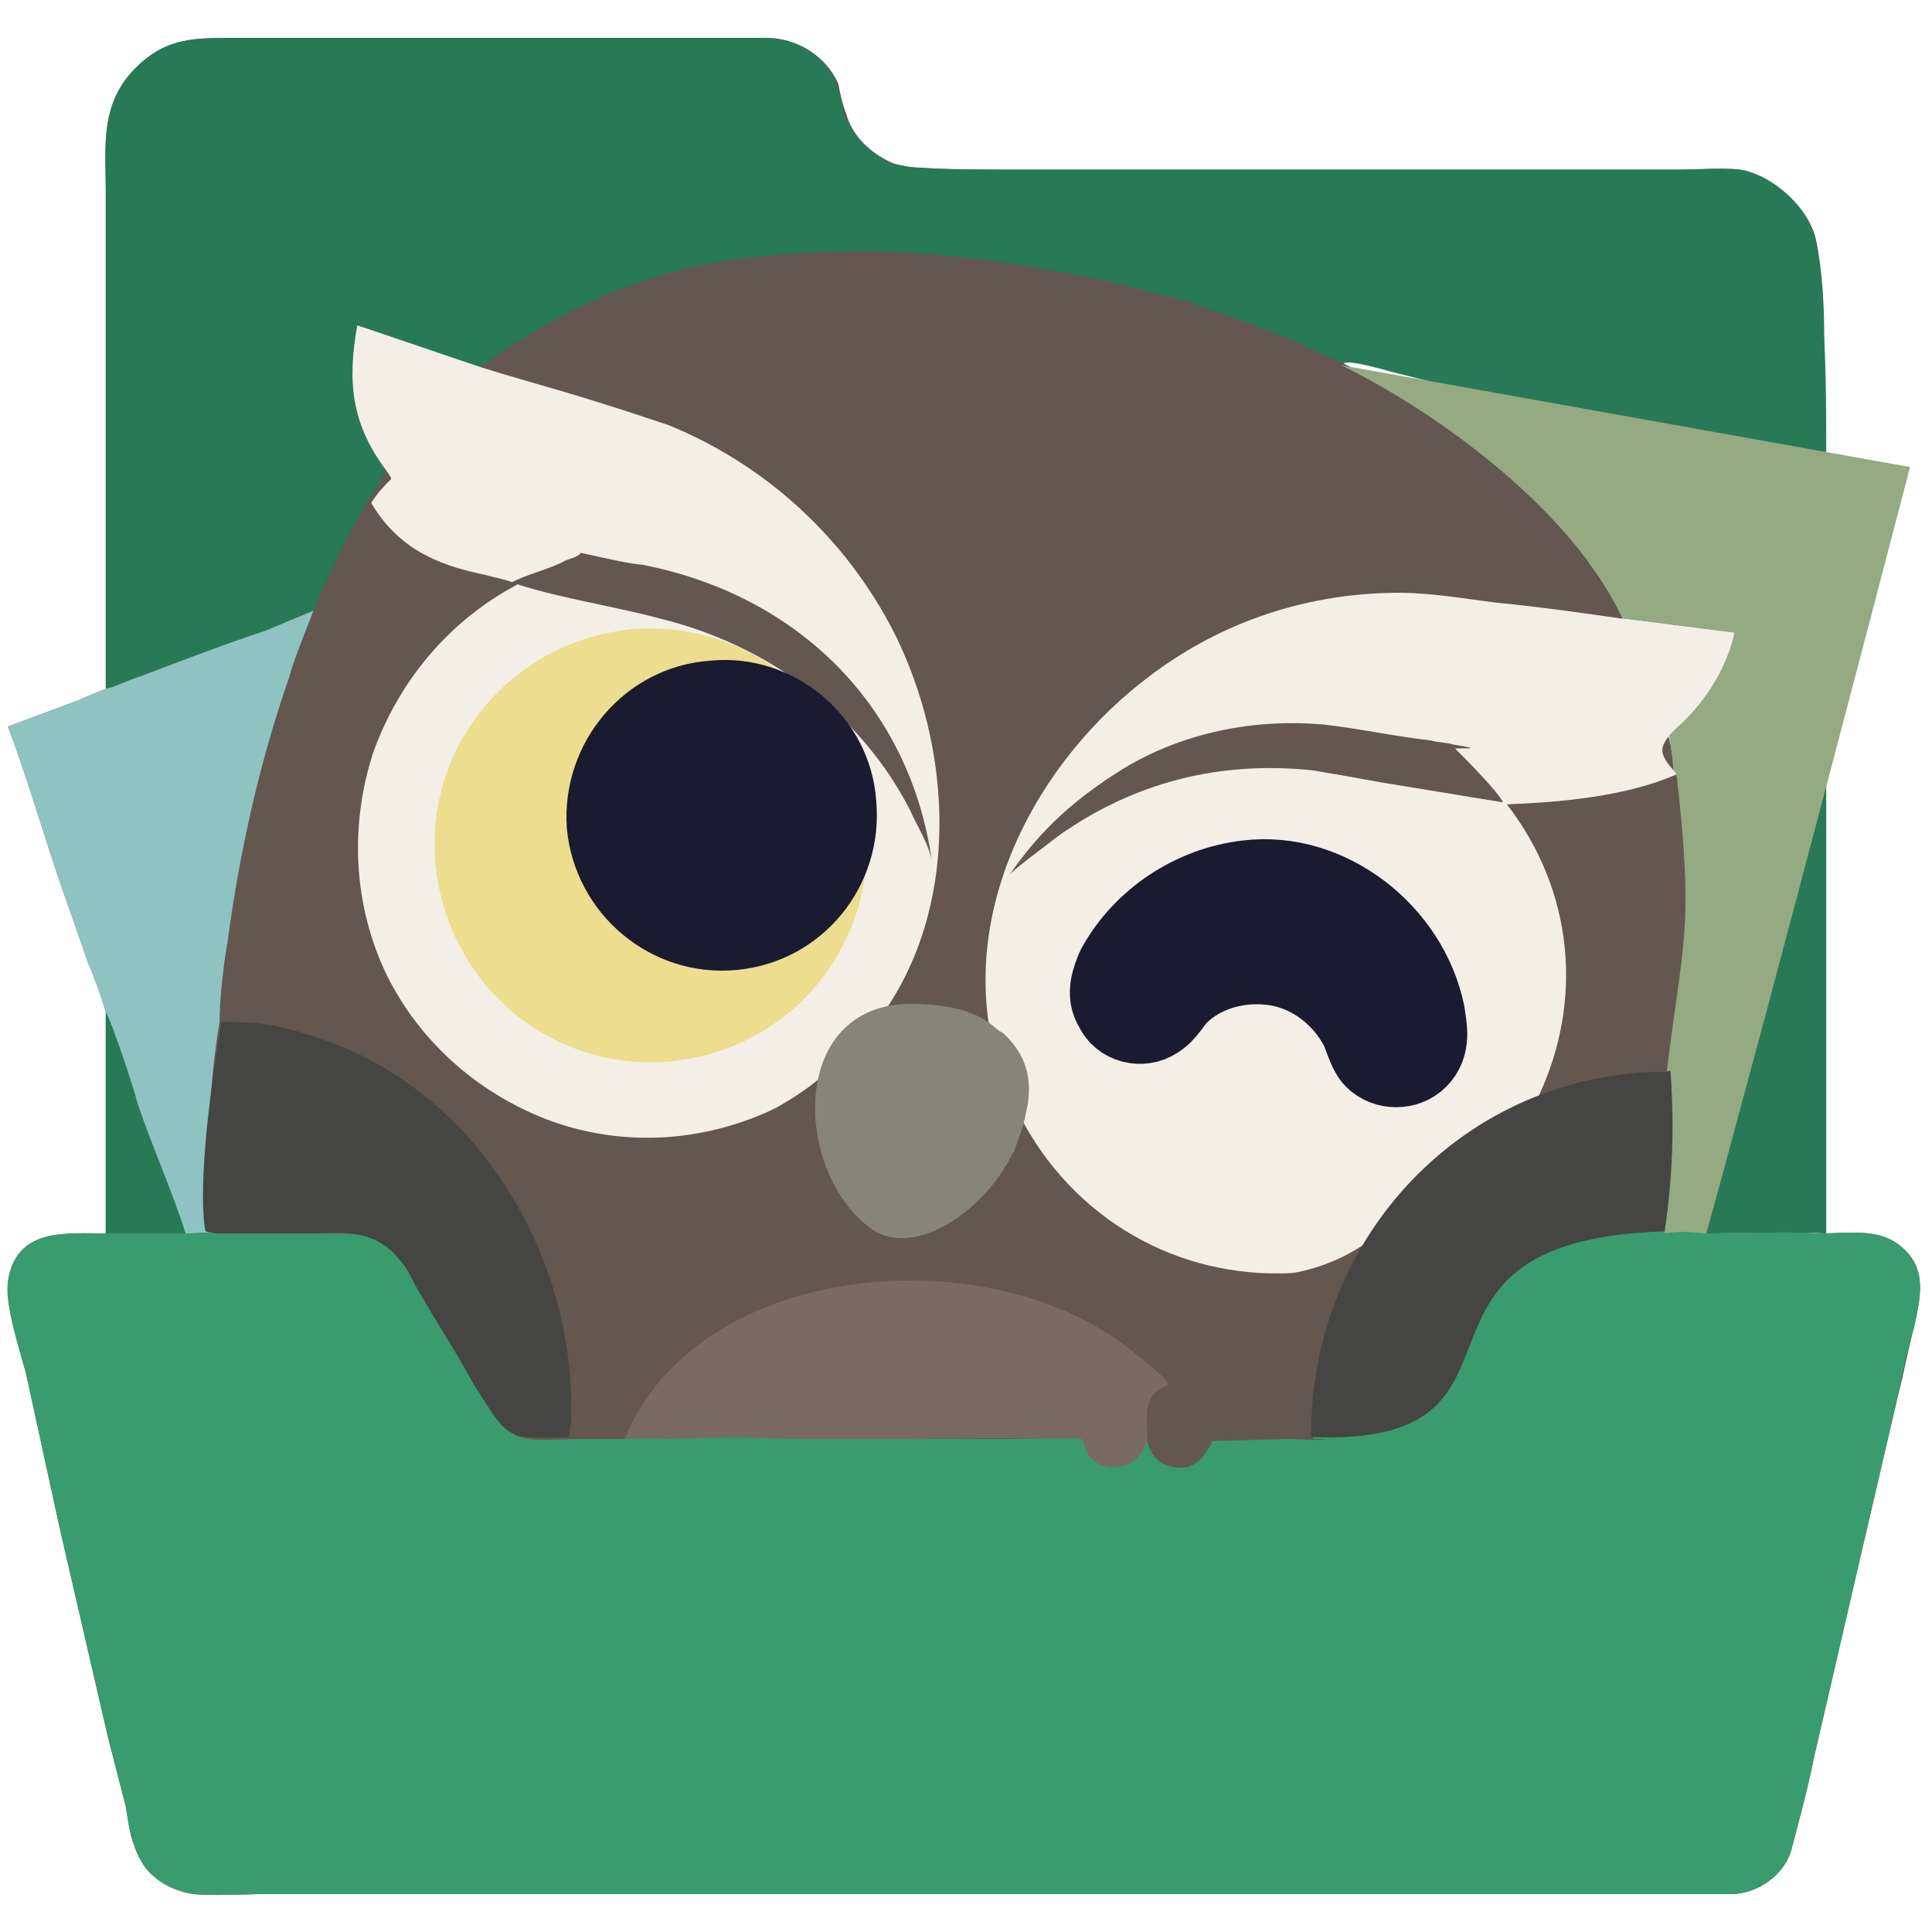
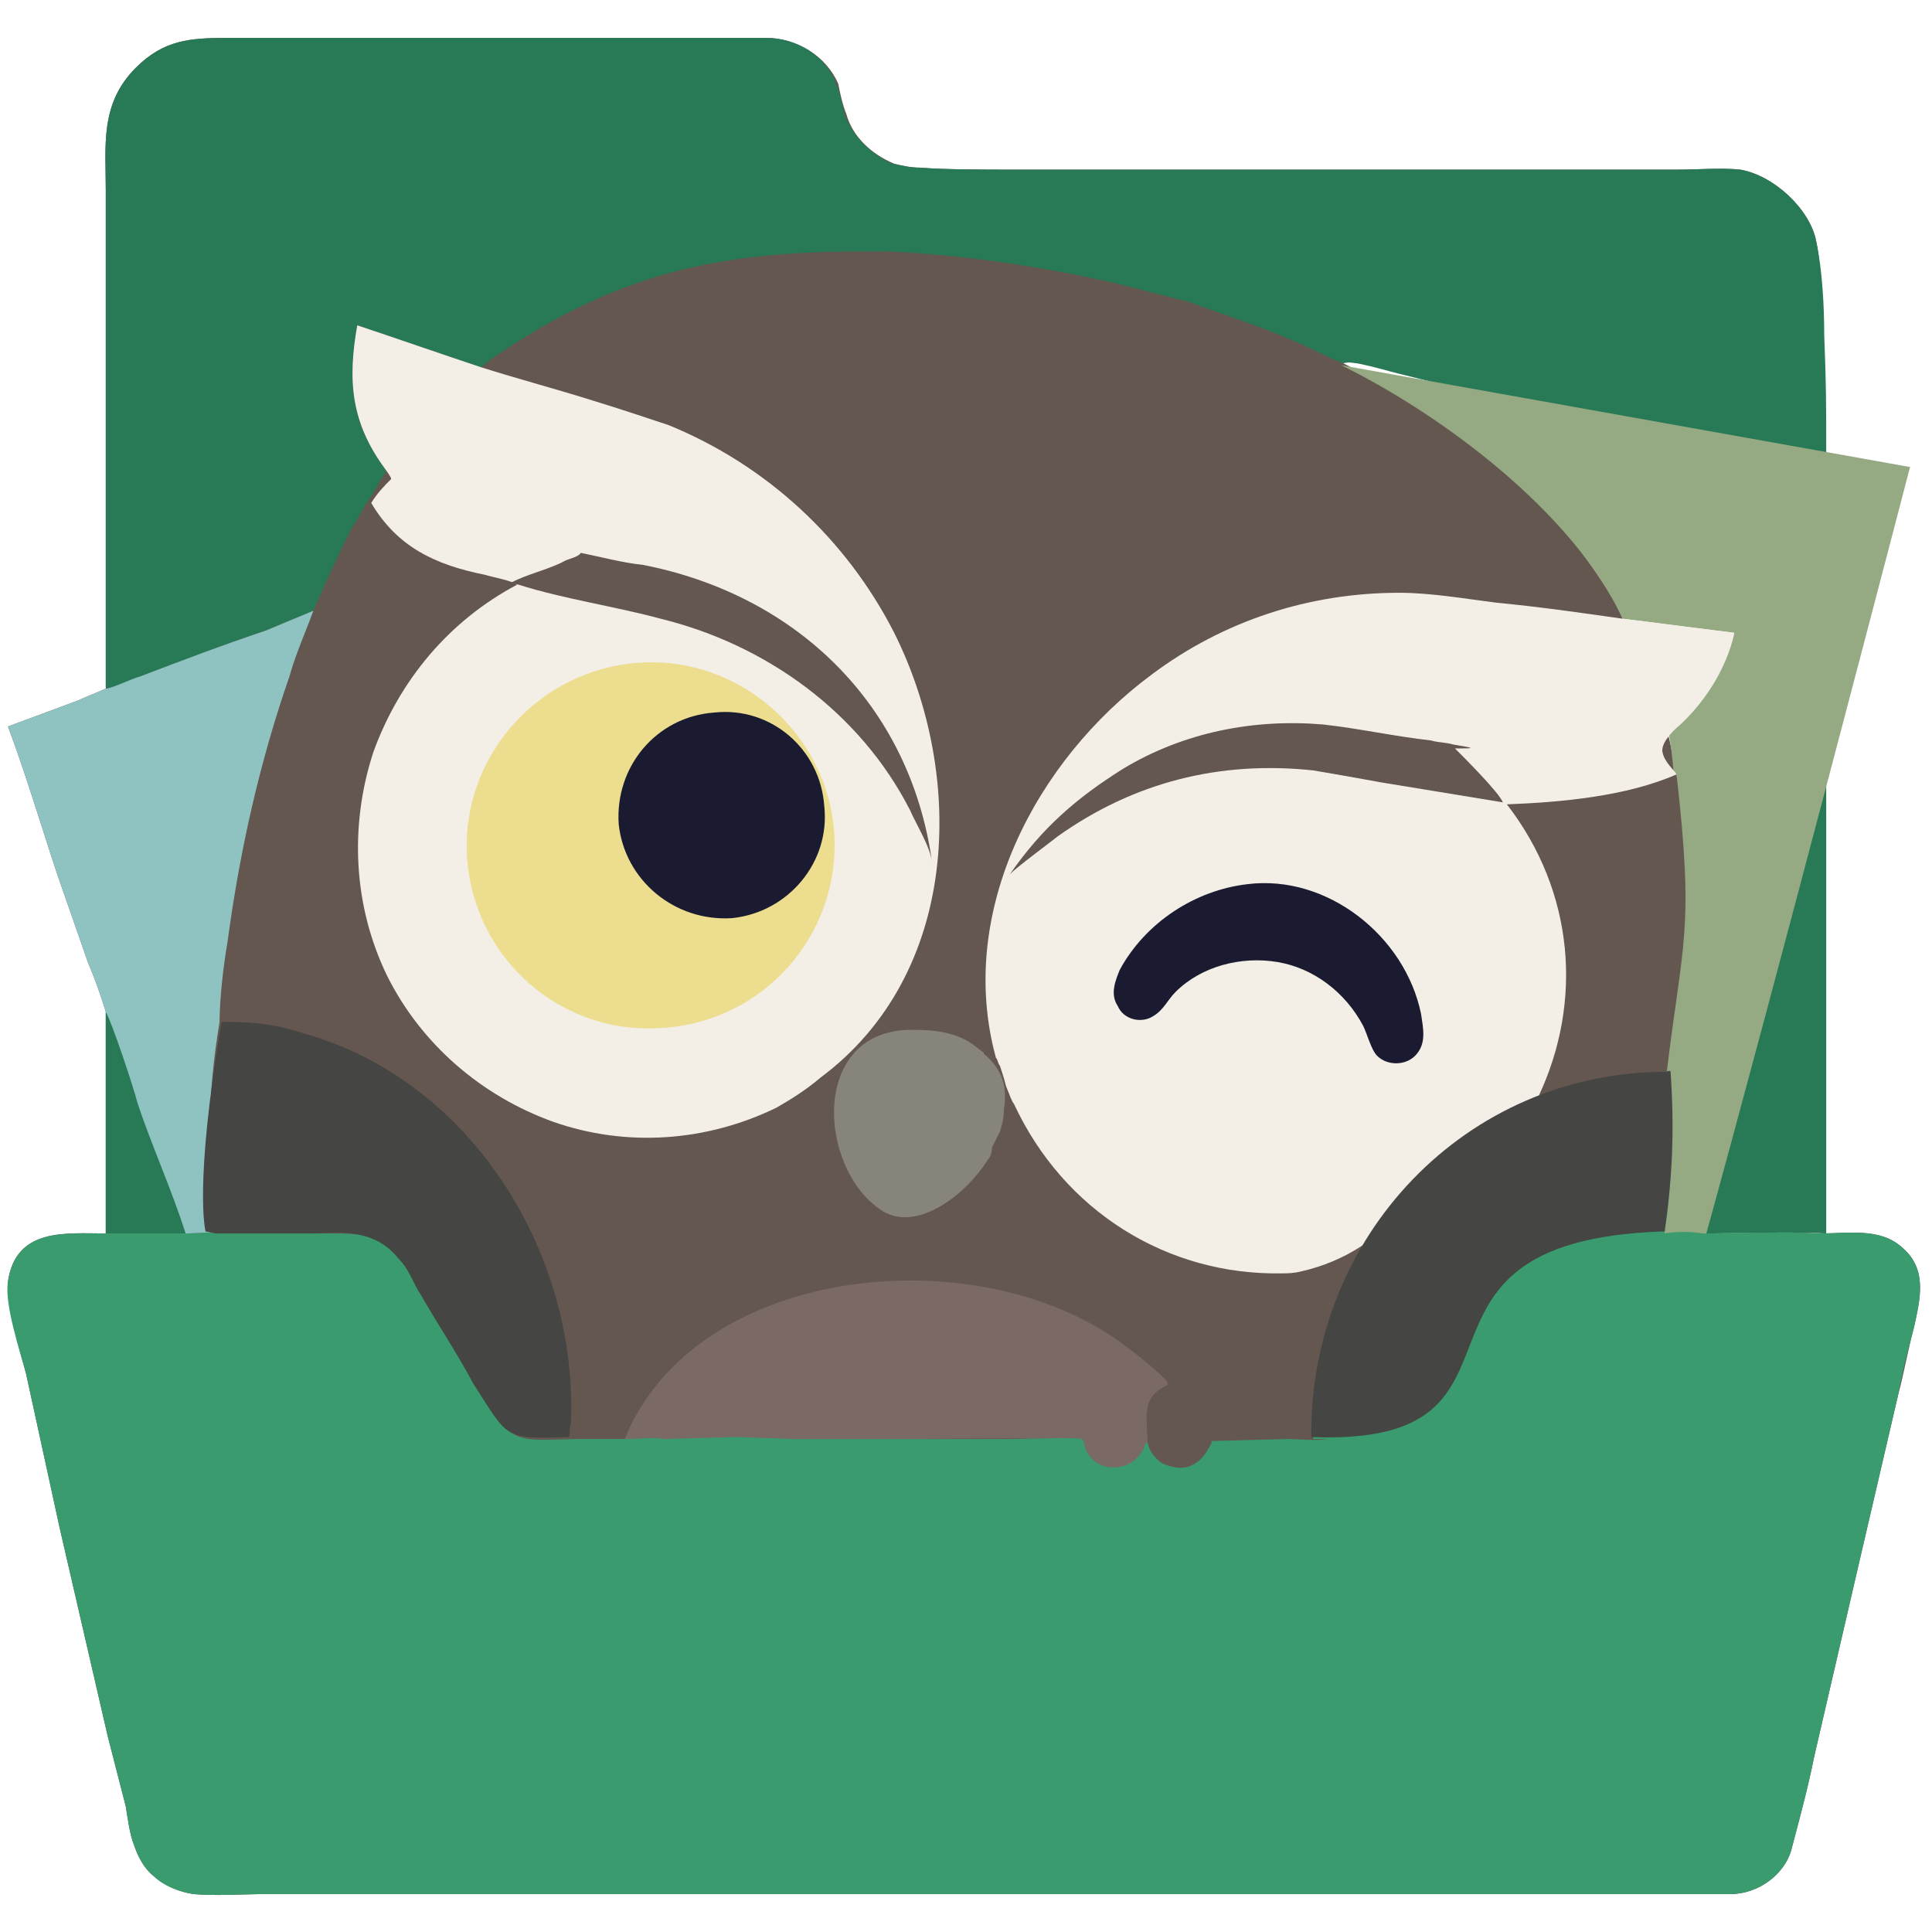
<svg xmlns="http://www.w3.org/2000/svg" viewBox="29 30 968 968">
  <path class="logo-piumaggio" fill="#635750" d="M865 399C866 402 868 414 869 418C870 427 872 437 872 446C875 472 875 498 872 523C871 537 868 551 866 564C865 568 865 570 865 574C867 601 867 620 863 648C869 647 876 647 882 648C900 648 923 647 941 648C955 648 971 645 982 655C995 666 991 681 988 695C985 706 983 718 980 729L960 815L938 910C935 925 931 940 927 955C924 969 910 979 896 979C879 979 862 979 846 979L753 979L446 979L230 979L162 979C152 979 136 980 126 979C119 978 112 975 106 970C101 966 98 960 96 954C94 949 93 941 92 935L83 900L59 796L42 718C39 707 32 683 33 672C37 645 62 648 82 648L82 583C82 569 82 552 82 537C80 530 76 519 73 512L58 469C50 445 42 418 33 394L68 381C70 380 80 376 82 375C82 375 82 374 82 374C82 352 82 330 82 309L82 185L82 125C82 103 79 82 97 64C111 50 124 49 143 49C160 49 177 49 193 49L337 49L390 49C397 49 405 49 413 49C428 49 443 58 449 72C450 77 451 82 453 87C456 98 465 107 477 112C481 113 485 114 490 114C502 115 523 115 536 115C573 115 610 115 647 115L821 115L870 115C879 115 892 114 901 115C918 118 936 135 939 151C942 165 941 183 941 197C940 222 940 246 941 270C877 254 813 239 750 222C747 222 749 222 739 219C732 216 707 210 702 212C750 236 795 268 826 313C831 320 839 332 842 340" />
  <path class="logo-cartella-retro" fill="#277a55" d="M882 648C885 640 887 629 889 621L900 579L927 479C928 472 937 428 939 426L944 415C944 444 944 486 944 515L944 648C926 647 900 648 882 648Z" />
  <path class="logo-cartella-retro" fill="#277a55" d="M82 374L82 374C82 352 82 330 82 309L82 185L82 125C82 103 79 82 97 64C111 50 124 49 143 49C160 49 176 49 193 49L337 49L390 49C397 49 405 49 413 49C428 49 443 58 448 72C450 77 451 82 452 87C456 98 465 107 476 112C481 113 485 114 490 114C502 115 523 115 536 115C573 115 610 115 647 115L821 115L869 115C879 115 891 114 901 115C918 118 936 135 939 151C942 165 943 183 943 198C944 223 944 233 944 257C879 247 817 237 750 222C748 222 747 222 745 221C741 220 737 219 733 218C724 216 706 210 702 212C694 209 687 205 680 202C662 194 643 188 624 181C611 178 597 174 584 171C547 163 513 158 475 156L475 156C394 155 342 164 275 210L270 214C249 207 229 200 208 193C203 221 205 242 222 265L222 265C222 266 222 266 222 267C219 271 217 276 214 280C211 284 208 291 205 295C198 309 192 322 186 336C181 338 167 344 162 346C141 353 120 361 99 369C96 370 87 374 83 375C83 375 82 374 82 374Z" />
  <path class="logo-foglio-2" fill="#95a982" d="M986 264C986 264 917 529 882 655C856 654 890 654 864 655C847 582 878 466 865 397C882 384 891 368 897 347L842 340C817 286 750 237 701 213Z" />
  <path class="logo-pancia" fill="#7b6a63" d="M363 751C358 751 348 751 342 751C378 662 523 649 595 706C598 708 614 721 614 723L614 724C600 730 604 741 604 754L603 754C599 771 574 770 572 752L572 752L571 752C561 749 428 752 427 752Z" />
  <path class="logo-cartella" fill="#399b6e" d="M427 751L535 751C540 751 567 750 571 751L571 751L572 752C574 769 598 770 603 753C603 753 603 753 604 753C605 757 607 760 611 763C615 765 620 766 624 765C630 763 633 759 636 753L636 752L674 751C680 751 689 752 694 751C692 751 688 751 687 751C687 726 692 702 701 679C703 674 705 669 707 664C732 621 758 598 804 578C806 577 810 576 812 575C829 569 846 567 865 567C864 569 864 571 865 574C867 601 867 620 863 648C869 647 876 647 882 648C900 648 923 647 941 648C955 648 971 645 982 655C995 666 991 681 988 695C985 706 982 718 980 729L960 815L938 910C935 925 931 940 927 955C924 969 910 979 896 979C879 979 862 979 846 979L753 979L446 979L230 979L162 979C152 979 136 980 126 979C119 978 111 975 106 970C101 966 98 960 96 954C94 949 93 941 92 935L83 900L59 796L42 718C39 707 31 683 33 672C37 645 62 648 82 648C86 648 119 648 122 648C127 648 134 647 139 648L140 648C145 648 154 648 159 648L190 648C206 648 220 647 232 661C236 666 239 673 243 679C251 693 260 708 268 723C286 753 283 752 317 751C325 751 335 751 343 751C346 751 359 750 361 751L398 750Z" />
  <path class="logo-bianco" fill="#f3efe7" d="M734 633C721 650 703 662 681 667C677 668 674 668 671 668C614 669 562 637 537 583C536 582 535 579 533 574C532 570 531 567 530 564C529 563 529 561 528 560C508 487 548 411 606 368C642 341 685 327 730 327C746 327 763 330 779 332C800 334 821 337 842 340C843 340 897 347 898 347C896 357 889 376 871 393L871 393C866 397 861 403 862 407C863 412 868 416 869 418L869 418C871 436 862 454 861 473C861 491 828 585 826 602Z" />
  <path class="logo-piumaggio" fill="#635750" d="M535 468C551 445 568 430 592 415C622 397 657 390 692 393C710 395 728 399 746 401C749 402 754 402 757 403C769 405 768 405 758 405C763 410 780 427 782 432L721 422C710 420 699 418 687 416C640 411 597 422 559 449C554 453 539 464 535 468Z" />
-   <path class="logo-pupille" fill="#1a1b30" stroke="#1a1b30" stroke-width="44" stroke-linejoin="round" d="M654 473C694 468 733 499 741 538C742 545 744 553 738 559C733 564 724 564 719 559C716 556 714 548 712 544C703 527 687 515 669 512C651 509 631 514 618 527C614 531 612 536 607 539C601 543 592 541 589 534C585 528 588 521 590 516C603 492 628 476 654 473Z" />
+   <path class="logo-pupille" fill="#1a1b30" d="M654 473C694 468 733 499 741 538C742 545 744 553 738 559C733 564 724 564 719 559C716 556 714 548 712 544C703 527 687 515 669 512C651 509 631 514 618 527C614 531 612 536 607 539C601 543 592 541 589 534C585 528 588 521 590 516C603 492 628 476 654 473Z" />
  <path class="logo-bianco" fill="#f3efe7" d="M208 193C229 200 249 207 270 214C289 220 308 225 327 231C340 235 352 239 364 243C413 263 453 300 477 347C513 419 510 518 440 570C433 576 425 581 418 585C383 602 343 605 306 592C270 579 240 553 223 519C206 484 204 444 216 407C229 371 254 341 288 323C286 321 275 319 272 318C247 313 228 304 215 282C218 277 222 273 225 270C225 269 222 265 222 265C205 242 203 221 208 193Z" />
  <path class="logo-piumaggio" fill="#635750" d="M320 307C330 309 341 312 351 313C428 328 485 383 496 462L496 462C495 454 488 443 485 436C460 387 413 353 360 340C338 334 311 330 289 323C289 323 289 323 289 323L285 322C292 318 305 315 312 311C314 310 319 309 320 307Z" />
-   <path class="logo-occhi" fill="#ecdd8f" d="M349 345C408 342 460 387 463 447C467 507 422 558 362 562C302 566 251 520 247 460C243 400 289 349 349 345Z" />
-   <path class="logo-pupille" fill="#1a1b30" d="M385 361C427 357 465 389 468 431C472 474 441 512 398 516C355 520 317 488 313 445C310 402 342 364 385 361Z" />
+   <path class="logo-occhi" fill="#ecdd8f" d="M350 362C400 359 444 398 447 448C450 499 411 542 361 545C310 549 266 510 263 459C260 409 299 365 350 362Z" />
+   <path class="logo-pupille" fill="#1a1b30" d="M387 387C415 384 440 405 442 434C445 462 424 487 396 490C367 492 342 471 339 443C337 414 358 389 387 387Z" />
  <path class="logo-foglio-1" fill="#8ec3c2" d="M82 375C85 375 95 370 99 369C120 361 141 353 162 346C167 344 181 338 186 336C182 347 177 358 174 369C159 412 149 457 143 502C141 513 139 531 139 542C133 579 132 610 139 648C134 647 127 648 122 648C119 648 86 648 82 648L82 583C82 569 82 552 82 537C80 530 76 519 73 512L58 469C50 445 42 418 33 394L68 381C70 380 80 376 82 375Z" />
  <path class="logo-cartella-retro" fill="#277a55" d="M82 537C85 542 96 575 98 583C105 604 115 626 122 648C119 648 86 648 82 648L82 583C82 569 82 552 82 537Z" />
  <path class="logo-ali" fill="#454543" d="M140 542C157 542 166 543 182 548C266 572 319 659 315 744C314 746 315 747 314 750C281 751 284 751 266 723C258 708 248 693 240 679C236 673 234 666 229 661C218 647 203 647 188 648L157 648C151 648 137 648 137 648L132 647C132 647 126 625 140 542Z" />
-   <path class="logo-becco" fill="#878479" d="M533 614C519 638 487 660 466 646C426 618 423 530 489 533C515 534 523 541 529 546C530 547 531 547 532 548C546 561 545 575 544 583C543 588 542 593 541 596L537 607C535 610 534 613 533 614Z" />
+   <path class="logo-becco" fill="#878479" d="M524 611C512 630 487 648 470 636C438 614 435 544 488 546C509 546 516 553 520 556C521 557 522 557 522 558C534 568 533 579 532 586C532 590 531 594 530 597L526 605C526 608 525 610 524 611Z" />
  <path class="logo-piumaggio" fill="#635750" d="M869 418C878 497 872 501 864 568L847 571C827 581 823 583 800 579C822 532 818 477 784 433C811 432 844 429 869 418Z" />
  <path class="logo-ali" fill="#454543" d="M866 567C868 595 867 620 863 647C863 647 863 647 862 647C716 652 811 755 686 750C686 750 686 750 686 750C685 650 763 567 864 567C864 567 866 566 866 567Z" />
</svg>
